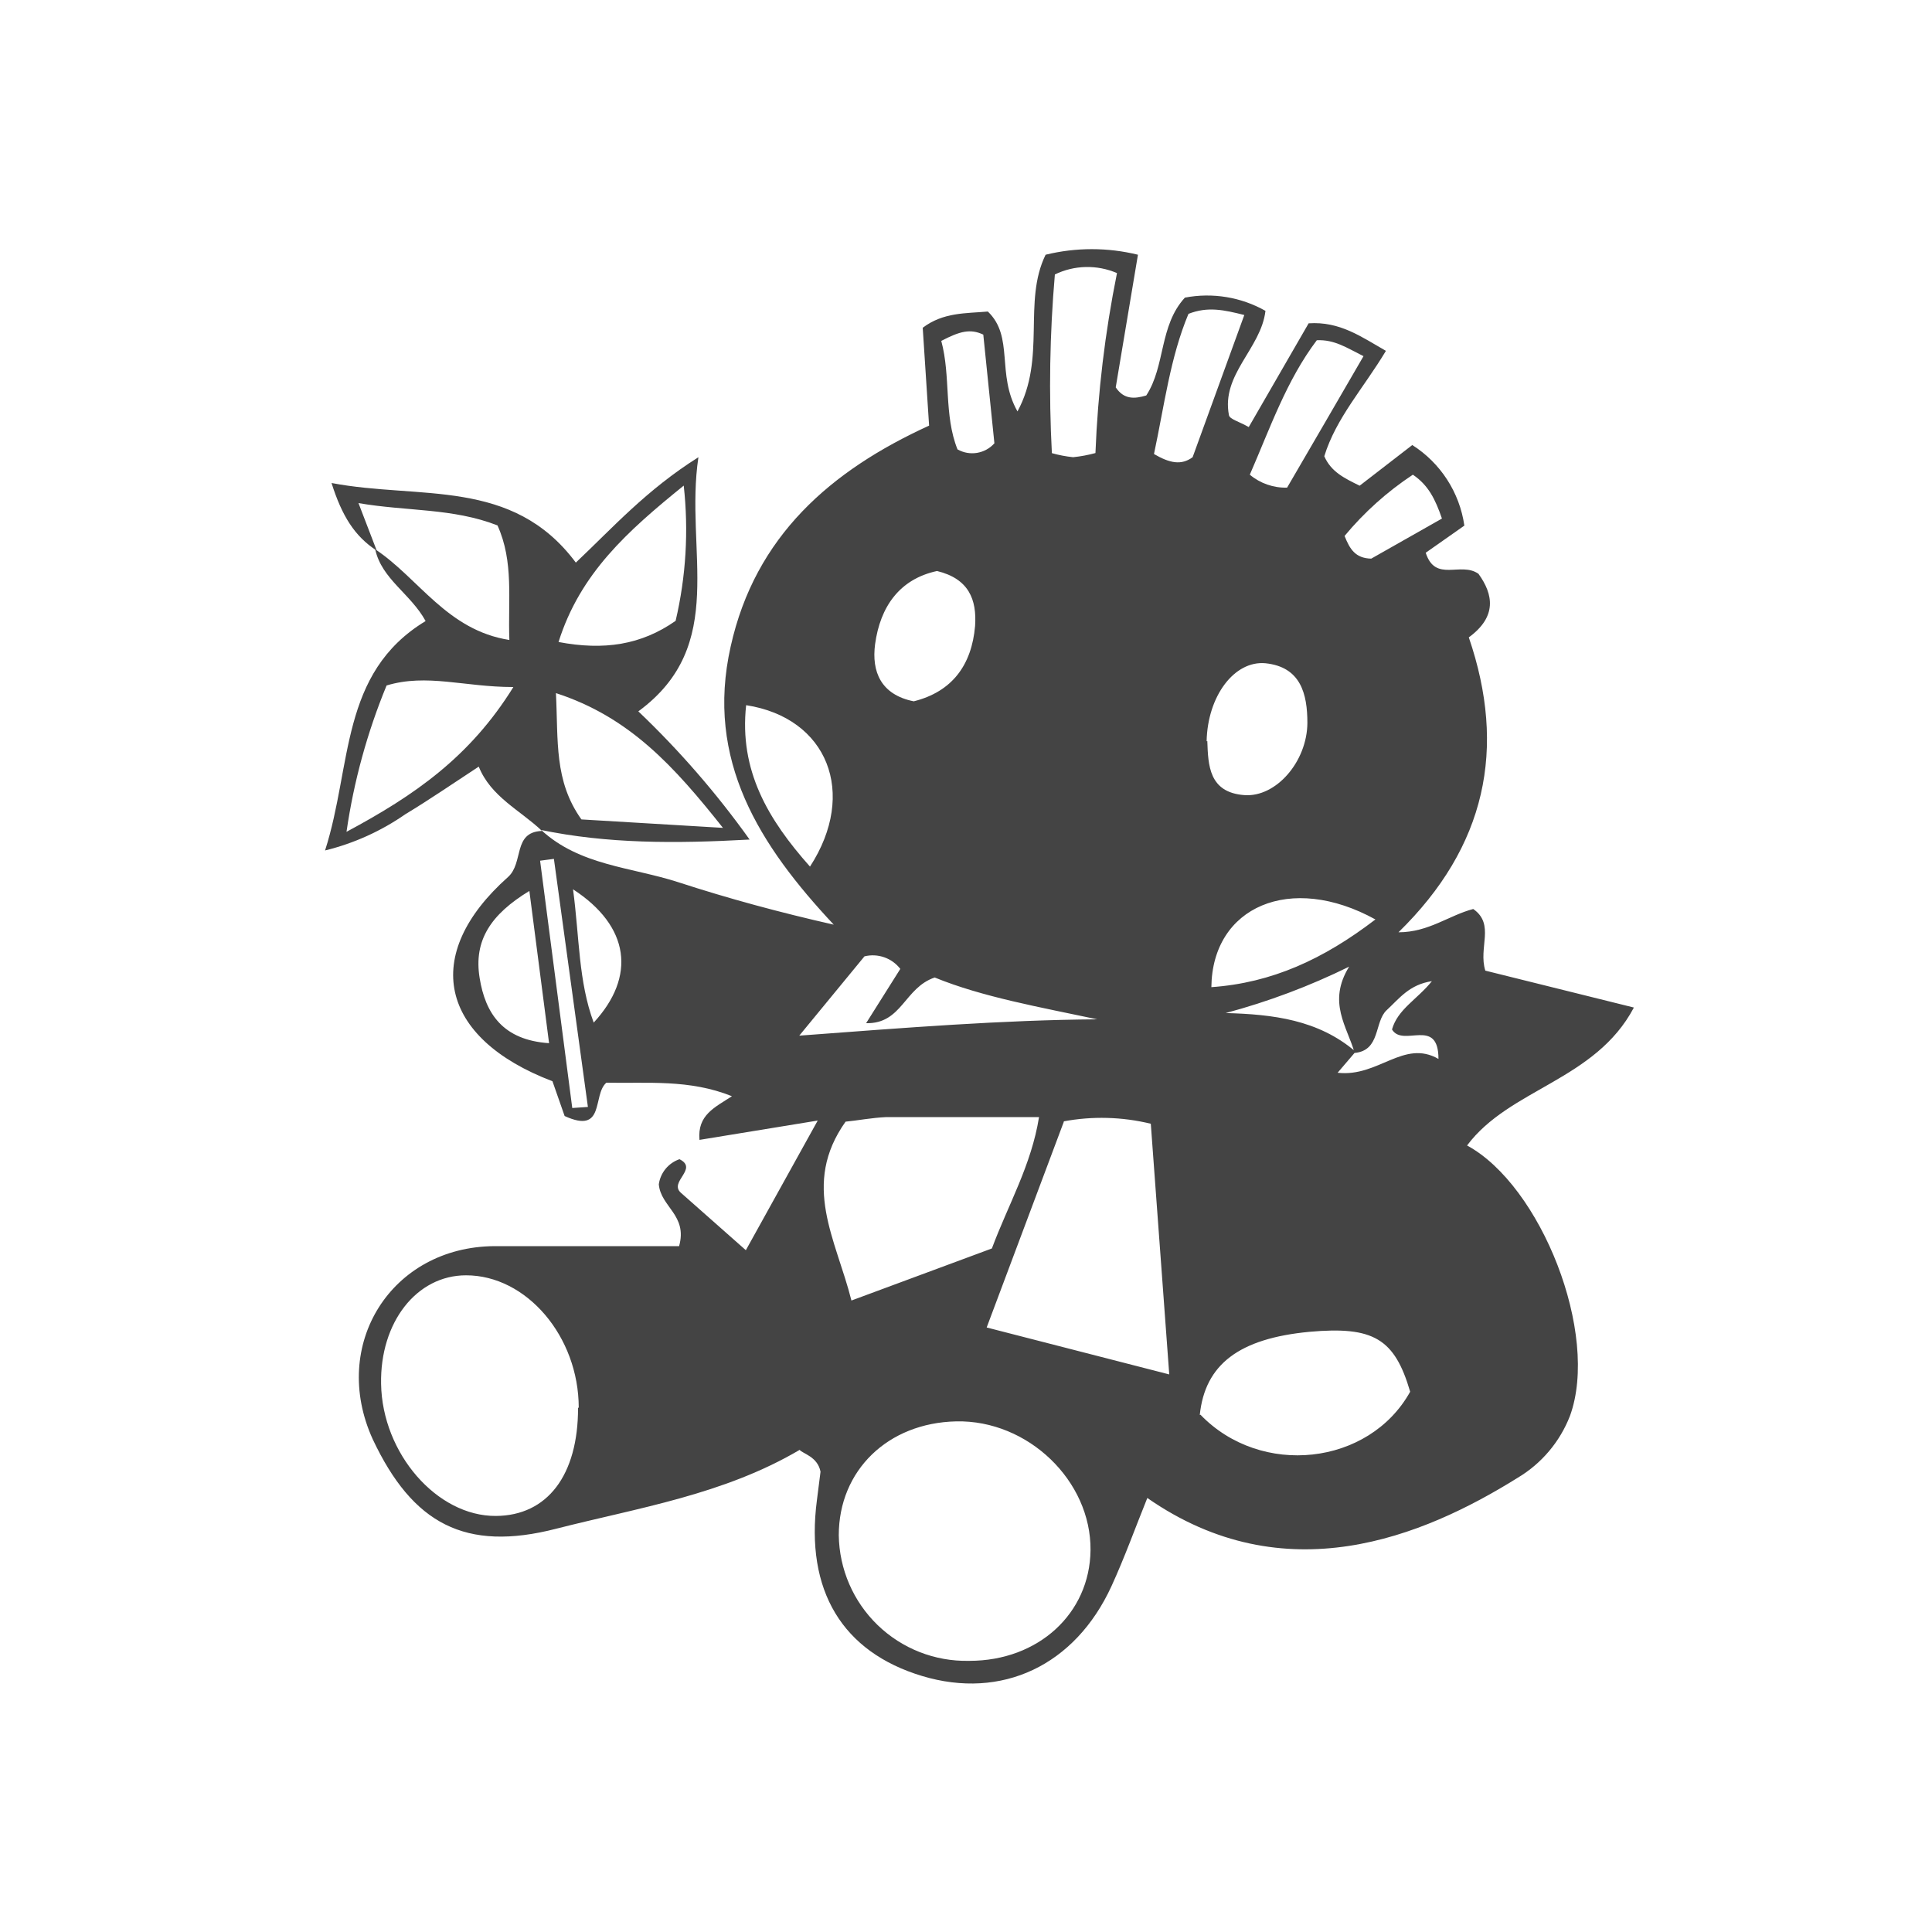
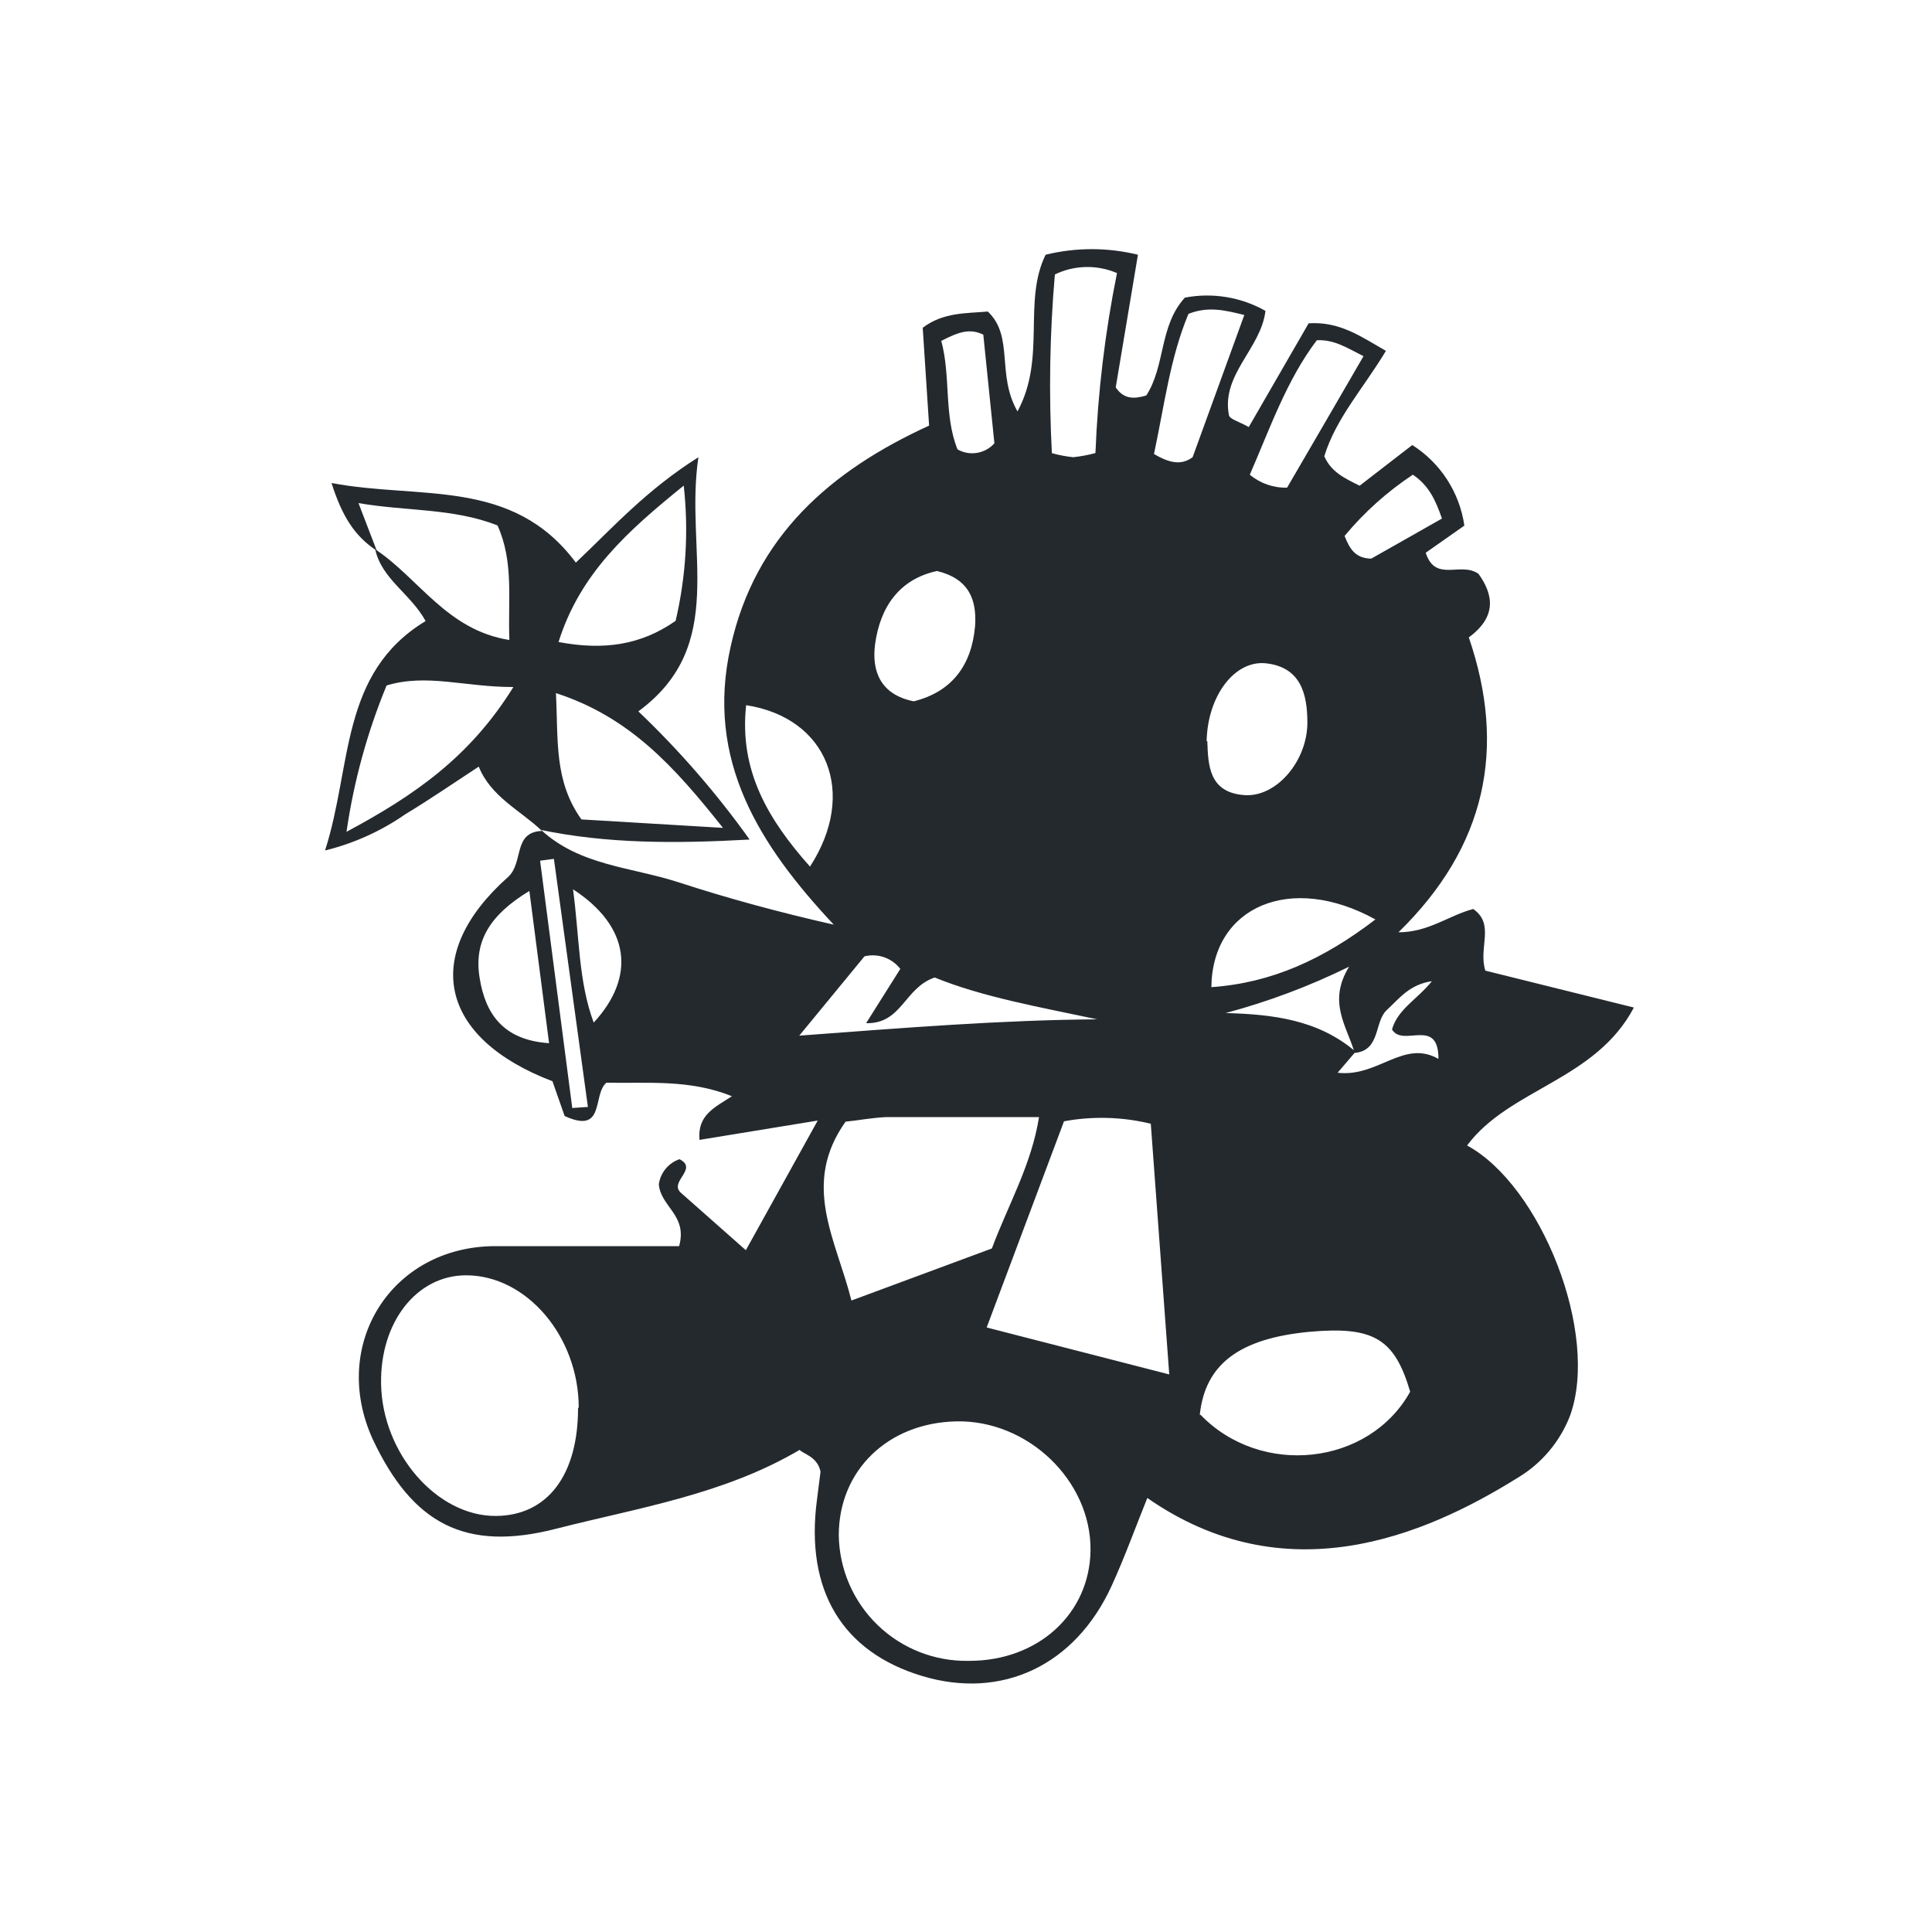
<svg xmlns="http://www.w3.org/2000/svg" id="图层_1" data-name="图层 1" viewBox="0 0 200 200">
  <g>
-     <path d="M56,85.9c4,3.72,9.4,3.86,14.23,5.43,5.19,1.69,10.47,3.12,16.08,4.39-7.67-8.19-13.33-17-10.67-28.8C78.18,55.49,86,48.71,96.18,44.06l-.66-10.13c2.12-1.61,4.46-1.48,6.74-1.68,2.74,2.62.86,6.46,3.07,10.34,3-5.55.52-11.33,2.91-16.22a20.06,20.06,0,0,1,9.56,0c-.79,4.7-1.55,9.24-2.3,13.73.85,1.27,1.94,1.2,3.16.84,2-3.06,1.32-7.21,4-10.13A12.27,12.27,0,0,1,131,32.18c-.46,3.91-4.6,6.57-3.78,10.8.08.42,1.06.66,2.05,1.23l6.2-10.74c3.24-.22,5.47,1.41,8,2.85-2.3,3.84-5.16,6.94-6.38,10.91.71,1.62,2.06,2.26,3.66,3.05l5.45-4.21a11.89,11.89,0,0,1,5.39,8.34l-4,2.81c1,3.12,3.62.88,5.46,2.18,1.54,2.13,1.94,4.43-1,6.58,3.93,11.49,1.8,21.66-7.28,30.53,3.13,0,5.23-1.76,7.74-2.41,2.28,1.59.5,4,1.25,6.38l15.38,3.82c-4,7.56-12.87,8.38-17.27,14.28,7.65,4.14,13.75,19.5,10.65,28a12.89,12.89,0,0,1-5.41,6.4c-9.83,6.13-24.1,12-38.34,2.09-1.24,3.07-2.35,6.16-3.71,9.13-3.78,8.23-11.36,11.78-19.6,9.3s-12.13-8.83-10.89-18.23c.13-1,.25-2,.37-2.92-.3-1.57-1.86-1.87-2.16-2.26-7.9,4.65-16.74,6-25.19,8.16-9.43,2.43-14.88-.51-19-9.25C34.12,139.21,40.5,129.06,51.2,129c6.43,0,12.85,0,19.1,0,.9-3.21-1.9-4.05-2.1-6.4A3.22,3.22,0,0,1,70.34,120c2,1-1.14,2.34.15,3.48l6.72,5.94L84.65,116,72.41,118c-.23-2.58,1.57-3.35,3.36-4.52-4.42-1.78-8.77-1.31-13-1.4-1.47,1.27-.08,5.39-4.32,3.45l-1.26-3.6c-11.72-4.47-13.65-13.08-4.6-21.14,1.65-1.48.47-4.64,3.49-4.77Zm84.35,22.95c-.46.55-.93,1.09-1.88,2.2,4.21.49,6.83-3.5,10.44-1.43,0-4.4-3.68-1.15-4.81-3.05.58-2.09,2.62-3.12,4.13-5-2.34.35-3.38,1.8-4.68,3s-.62,4.18-3.32,4.43c-.76-2.72-2.85-5.23-.57-8.93a69.86,69.86,0,0,1-12.78,4.8C131.77,105,136.45,105.56,140.31,108.85Zm-40,63.08c7.14,0,12.46-4.9,12.54-11.44.08-7.2-6.48-13.51-13.9-13.35-7.08.15-12.16,5.08-12.16,11.79A13.19,13.19,0,0,0,100.28,171.93Zm-40.44-26.2c0-7.38-5.41-13.72-11.67-13.71-5.11,0-8.91,4.86-8.79,11.24.12,7.2,5.79,13.71,11.88,13.67C56.65,156.9,59.85,152.73,59.84,145.73Zm50.23-29.64c-2.63,7-5.24,13.95-8,21.33l18.9,4.86c-.68-9.19-1.29-17.58-1.91-25.95A21.48,21.48,0,0,0,110.07,116.09Zm-22.59,0c-4.65,6.53-1,12.2.59,18.54l14.54-5.39c1.68-4.52,4.09-8.63,4.88-13.6-5.53,0-10.67,0-15.8,0C90.22,115.71,88.75,116,87.48,116.12Zm36.72,30.36c6.26,6.5,17.45,5.28,21.71-2.38-1.61-5.5-3.8-6.8-10.44-6.2C128.27,138.56,124.74,141.24,124.2,146.48Zm.71-69.74c.09,2.49.15,5.33,3.84,5.6,3.27.24,6.49-3.46,6.52-7.47,0-3-.68-5.8-4.34-6.18C127.78,68.36,125,72.06,124.91,76.74ZM97,59.11c-3.89.84-5.88,3.7-6.41,7.57-.38,2.85.6,5.24,4,5.92,4-1,6-3.78,6.35-7.79C101.13,62.06,100.29,59.91,97,59.11Zm-14.26,48.1c11.11-.83,21-1.62,30.85-1.69-5.93-1.26-11.89-2.31-16.83-4.33-3.16,1.07-3.38,4.81-7.1,4.73l3.54-5.62A3.6,3.6,0,0,0,89.49,99ZM77.24,73c-.74,6.78,2.28,11.84,6.61,16.71C88.79,82.1,85.66,74.3,77.24,73ZM113.4,46.9a117.62,117.62,0,0,1,2.23-18.63,7.75,7.75,0,0,0-6.43.14,133.05,133.05,0,0,0-.31,18.5,13.23,13.23,0,0,0,2.2.42A14.65,14.65,0,0,0,113.4,46.9Zm29,48.29c-8.81-4.87-16.91-1.33-17,7C131.66,101.75,137,99.3,142.37,95.19ZM119.46,47c1.63.95,2.83,1.19,4,.33,1.77-4.88,3.51-9.65,5.35-14.72-2.07-.52-3.77-.91-5.78-.12C121.14,37,120.54,41.93,119.46,47Zm16.85-11.77c-3.13,4.14-4.84,9.11-6.93,13.91a5.76,5.76,0,0,0,3.86,1.34c2.63-4.53,5.25-9,7.91-13.61C139.4,36,138.16,35.14,136.31,35.22Zm-81.51,57c-4,2.43-5.78,5.13-5.15,9,.59,3.69,2.41,6.44,7.19,6.76ZM97.44,35.29c1,3.68.25,7.66,1.68,11.23a3.08,3.08,0,0,0,3.82-.63c-.37-3.6-.76-7.48-1.15-11.25C100.44,34,99.36,34.29,97.44,35.29Zm48.82,13.85a32.45,32.45,0,0,0-7.07,6.34c.54,1.36,1.11,2.31,2.76,2.35l7.32-4.15C148.58,51.68,147.87,50.23,146.26,49.14ZM59.32,92.06c.67,5,.55,9.51,2.14,13.8C65.86,101.09,65.21,95.89,59.32,92.06Zm-.08,22.64,1.62-.11L57.34,88.91l-1.43.19Z" style="fill: #444" />
-     <path d="M56.09,86c-2.26-2.14-5.27-3.51-6.53-6.64-2.6,1.7-5.05,3.39-7.6,4.93a25,25,0,0,1-8.31,3.75c2.82-8.78,1.51-18.36,10.41-23.75-1.57-2.85-4.55-4.34-5.22-7.43,4.52,3,7.43,8.38,13.89,9.39-.16-4.17.48-8.08-1.23-11.86-4.63-1.81-9.42-1.45-14.39-2.31L39,57c-2.29-1.48-3.61-3.61-4.68-7,9.14,1.74,18.71-.59,25.29,8.24,3.81-3.6,7.28-7.5,12.69-10.91-1.46,9.71,3.15,19.43-6.22,26.31A92.77,92.77,0,0,1,77.6,86.91c-7.78.43-14.72.43-21.64-1Zm-3-14.88c-5,0-8.91-1.42-13.07-.16a63.5,63.5,0,0,0-4.15,15.15C42.9,82.34,48.64,78.38,53.14,71.13Zm7,13.7,14.75.88c-5.07-6.39-9.68-11.48-17.29-13.95C57.8,76.69,57.34,80.83,60.19,84.83ZM57.82,66.46c4.69.89,8.55.31,12.12-2.19a41.36,41.36,0,0,0,.84-14C64.93,55,60.05,59.37,57.82,66.46Z" style="fill: #444" />
+     <path d="M56,85.9c4,3.72,9.4,3.86,14.23,5.43,5.19,1.69,10.47,3.12,16.08,4.39-7.67-8.19-13.33-17-10.67-28.8C78.18,55.49,86,48.71,96.18,44.06l-.66-10.13c2.12-1.61,4.46-1.48,6.74-1.68,2.74,2.62.86,6.46,3.07,10.34,3-5.55.52-11.33,2.91-16.22a20.06,20.06,0,0,1,9.56,0c-.79,4.7-1.55,9.24-2.3,13.73.85,1.27,1.94,1.2,3.16.84,2-3.06,1.32-7.21,4-10.13A12.27,12.27,0,0,1,131,32.18c-.46,3.91-4.6,6.57-3.78,10.8.08.42,1.06.66,2.05,1.23l6.2-10.74c3.24-.22,5.47,1.41,8,2.85-2.3,3.84-5.16,6.94-6.38,10.91.71,1.62,2.06,2.26,3.66,3.05l5.45-4.21a11.89,11.89,0,0,1,5.39,8.34l-4,2.81c1,3.12,3.62.88,5.46,2.18,1.54,2.13,1.94,4.43-1,6.58,3.93,11.49,1.8,21.66-7.28,30.53,3.13,0,5.23-1.76,7.74-2.41,2.28,1.59.5,4,1.25,6.38l15.38,3.82c-4,7.56-12.87,8.38-17.27,14.28,7.65,4.14,13.75,19.5,10.65,28a12.89,12.89,0,0,1-5.41,6.4c-9.83,6.13-24.1,12-38.34,2.09-1.24,3.07-2.35,6.16-3.71,9.13-3.78,8.23-11.36,11.78-19.6,9.3s-12.13-8.83-10.89-18.23c.13-1,.25-2,.37-2.92-.3-1.57-1.86-1.87-2.16-2.26-7.9,4.65-16.74,6-25.19,8.16-9.43,2.43-14.88-.51-19-9.25C34.12,139.21,40.5,129.06,51.2,129c6.43,0,12.85,0,19.1,0,.9-3.21-1.9-4.05-2.1-6.4A3.22,3.22,0,0,1,70.34,120c2,1-1.14,2.34.15,3.48l6.72,5.94L84.65,116,72.41,118c-.23-2.58,1.57-3.35,3.36-4.52-4.42-1.78-8.77-1.31-13-1.4-1.47,1.27-.08,5.39-4.32,3.45l-1.26-3.6c-11.72-4.47-13.65-13.08-4.6-21.14,1.65-1.48.47-4.64,3.49-4.77Zm84.35,22.95c-.46.55-.93,1.09-1.88,2.2,4.21.49,6.83-3.5,10.44-1.43,0-4.4-3.68-1.15-4.81-3.05.58-2.09,2.62-3.12,4.13-5-2.34.35-3.38,1.8-4.68,3s-.62,4.18-3.32,4.43c-.76-2.72-2.85-5.23-.57-8.93a69.86,69.86,0,0,1-12.78,4.8C131.77,105,136.45,105.56,140.31,108.85Zm-40,63.08c7.14,0,12.46-4.9,12.54-11.44.08-7.2-6.48-13.51-13.9-13.35-7.08.15-12.16,5.08-12.16,11.79A13.19,13.19,0,0,0,100.28,171.93Zm-40.44-26.2c0-7.38-5.41-13.72-11.67-13.71-5.11,0-8.91,4.86-8.79,11.24.12,7.2,5.79,13.71,11.88,13.67C56.65,156.9,59.85,152.73,59.84,145.73Zm50.23-29.64c-2.63,7-5.24,13.95-8,21.33l18.9,4.86c-.68-9.19-1.29-17.58-1.91-25.95A21.48,21.48,0,0,0,110.07,116.09Zm-22.59,0c-4.65,6.53-1,12.2.59,18.54l14.54-5.39c1.68-4.52,4.09-8.63,4.88-13.6-5.53,0-10.67,0-15.8,0C90.22,115.71,88.75,116,87.48,116.12Zm36.72,30.36c6.26,6.5,17.45,5.28,21.71-2.38-1.61-5.5-3.8-6.8-10.44-6.2C128.27,138.56,124.74,141.24,124.2,146.48Zm.71-69.74c.09,2.49.15,5.33,3.84,5.6,3.27.24,6.49-3.46,6.52-7.47,0-3-.68-5.8-4.34-6.18C127.78,68.36,125,72.06,124.91,76.74ZM97,59.11c-3.89.84-5.88,3.7-6.41,7.57-.38,2.85.6,5.24,4,5.92,4-1,6-3.78,6.35-7.79C101.13,62.06,100.29,59.91,97,59.11Zm-14.26,48.1c11.11-.83,21-1.62,30.85-1.69-5.93-1.26-11.89-2.31-16.83-4.33-3.16,1.07-3.38,4.81-7.1,4.73l3.54-5.62A3.6,3.6,0,0,0,89.49,99ZM77.24,73c-.74,6.78,2.28,11.84,6.61,16.71C88.79,82.1,85.66,74.3,77.24,73ZM113.4,46.9a117.62,117.62,0,0,1,2.23-18.63,7.75,7.75,0,0,0-6.43.14,133.05,133.05,0,0,0-.31,18.5,13.23,13.23,0,0,0,2.2.42A14.65,14.65,0,0,0,113.4,46.9Zm29,48.29c-8.81-4.87-16.91-1.33-17,7C131.66,101.75,137,99.3,142.37,95.19ZM119.46,47c1.63.95,2.83,1.19,4,.33,1.77-4.88,3.51-9.65,5.35-14.72-2.07-.52-3.77-.91-5.78-.12C121.14,37,120.54,41.93,119.46,47Zm16.85-11.77c-3.13,4.14-4.84,9.11-6.93,13.91a5.76,5.76,0,0,0,3.86,1.34c2.63-4.53,5.25-9,7.91-13.61C139.4,36,138.16,35.14,136.31,35.22Zm-81.51,57c-4,2.43-5.78,5.13-5.15,9,.59,3.69,2.41,6.44,7.19,6.76ZM97.44,35.29c1,3.68.25,7.66,1.68,11.23a3.08,3.08,0,0,0,3.82-.63c-.37-3.6-.76-7.48-1.15-11.25C100.44,34,99.36,34.29,97.44,35.29Zm48.82,13.85a32.45,32.45,0,0,0-7.07,6.34c.54,1.36,1.11,2.31,2.76,2.35l7.32-4.15C148.58,51.68,147.87,50.23,146.26,49.14ZM59.32,92.06c.67,5,.55,9.51,2.14,13.8C65.86,101.09,65.21,95.89,59.32,92.06Zm-.08,22.64,1.62-.11L57.34,88.91l-1.43.19Z" style="fill: #24292E" />
+     <path d="M56.09,86c-2.26-2.14-5.27-3.51-6.53-6.64-2.6,1.7-5.05,3.39-7.6,4.93a25,25,0,0,1-8.31,3.75c2.82-8.78,1.51-18.36,10.41-23.75-1.57-2.85-4.55-4.34-5.22-7.43,4.52,3,7.43,8.38,13.89,9.39-.16-4.17.48-8.08-1.23-11.86-4.63-1.81-9.42-1.45-14.39-2.31L39,57c-2.29-1.48-3.61-3.61-4.68-7,9.14,1.74,18.71-.59,25.29,8.24,3.81-3.6,7.28-7.5,12.69-10.91-1.46,9.71,3.15,19.43-6.22,26.31A92.77,92.77,0,0,1,77.6,86.91c-7.78.43-14.72.43-21.64-1Zm-3-14.88c-5,0-8.91-1.42-13.07-.16a63.5,63.5,0,0,0-4.15,15.15C42.9,82.34,48.64,78.38,53.14,71.13Zm7,13.7,14.75.88c-5.07-6.39-9.68-11.48-17.29-13.95C57.8,76.69,57.34,80.83,60.19,84.83ZM57.82,66.46c4.69.89,8.55.31,12.12-2.19a41.36,41.36,0,0,0,.84-14C64.93,55,60.05,59.37,57.82,66.46Z" style="fill: #24292E" />
  </g>
</svg>
